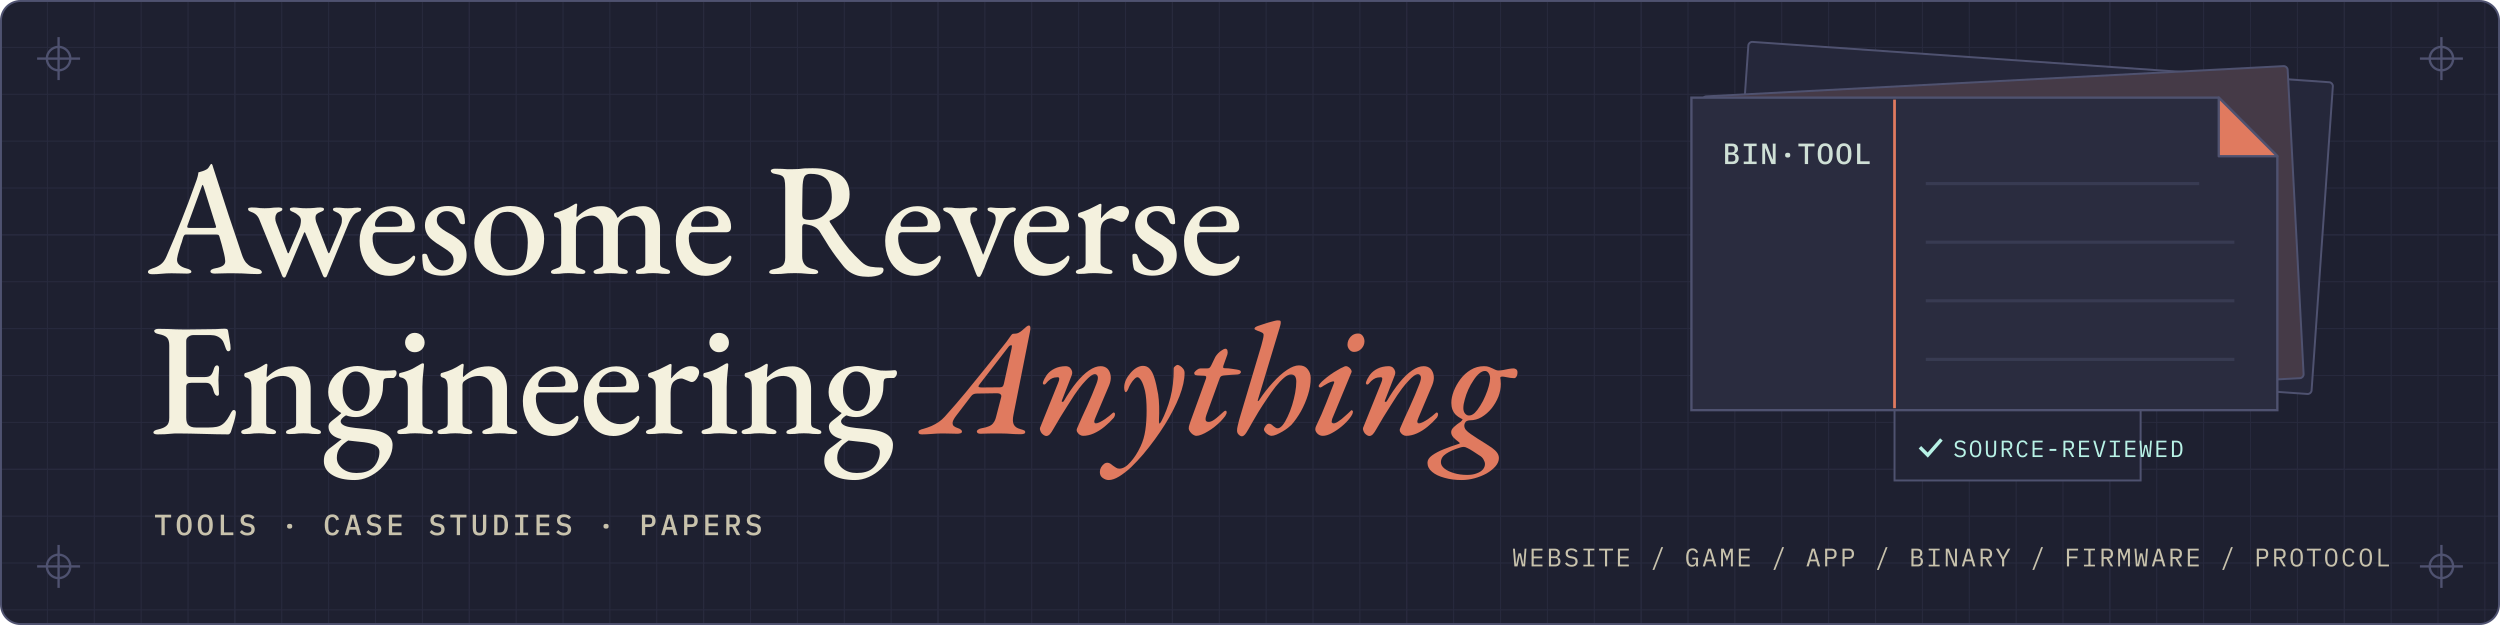
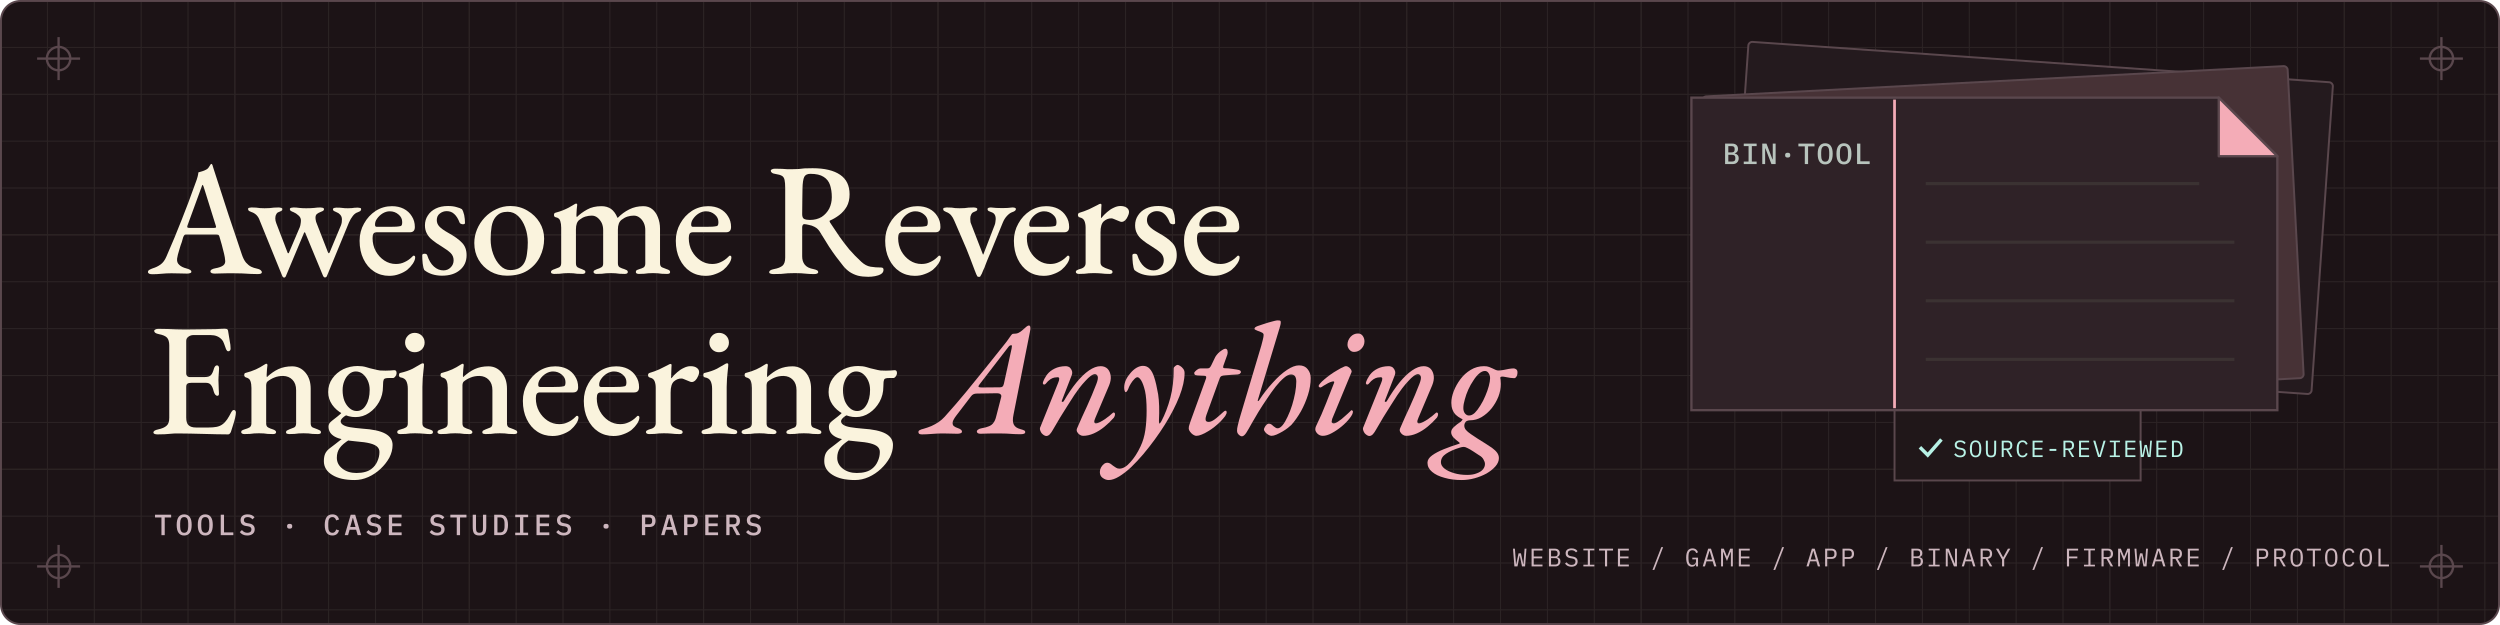
<svg xmlns="http://www.w3.org/2000/svg" viewBox="0 0 1280 320" width="1280" height="320" role="img" aria-labelledby="t">
  <defs>
    <path id="g0" d="M25 -5Q13 -5 5 -2Q-3 2 -3 9Q-3 17 5 22Q13 27 27 32Q54 40 76 56Q98 72 112 105Q139 166 162 222Q185 277 206 331Q227 385 249 442Q271 500 294 565Q303 588 307 604Q311 619 312 631Q325 634 336 638Q347 641 360 648Q372 654 378 665Q385 677 389 682Q391 683 394 684Q396 684 398 680Q401 675 402 669Q404 663 406 656Q429 583 454 508Q478 432 502 360Q526 288 547 227Q568 165 583 119Q594 86 609 68Q624 51 641 42Q658 34 678 30Q693 27 700 21Q708 15 708 7Q708 1 700 -2Q693 -4 682 -4Q666 -4 640 -3Q614 -1 586 0Q558 1 535 1Q516 1 493 1Q470 1 450 0Q429 -1 414 -1Q402 -1 395 2Q387 6 387 12Q387 20 396 25Q405 30 417 32Q451 38 467 50Q482 62 479 82Q478 99 472 124Q466 150 458 179Q450 207 443 231Q441 239 436 241Q431 243 419 243H234Q229 243 225 240Q221 236 217 226Q214 214 208 195Q201 177 195 156Q189 136 184 118Q180 101 179 93Q176 68 192 54Q207 39 238 31Q268 23 268 11Q268 4 260 2Q253 -1 241 -1Q222 -1 197 0Q172 1 144 1Q112 1 82 -2Q52 -5 25 -5ZM262 284H408Q422 284 422 289Q422 292 422 294Q421 296 420 300L346 537Q341 553 338 553Q336 553 331 538L244 300Q242 294 242 292Q242 287 247 285Q253 284 262 284Z" />
    <path id="g1" d="M229 -26Q227 -26 224 -23Q221 -21 219 -17L78 330Q71 351 57 365Q43 378 27 383Q18 386 11 390Q5 395 5 402Q5 409 13 410Q21 412 26 412Q43 412 55 411Q68 410 80 408Q93 407 108 407Q124 407 139 408Q153 410 167 411Q181 412 198 412Q203 412 211 410Q219 408 219 402Q219 394 212 390Q204 387 196 383Q186 380 181 369Q175 359 175 344Q175 329 181 314L252 129Q253 126 256 126Q259 126 260 129L328 289Q332 300 333 310Q335 321 335 331Q335 349 320 362Q305 376 288 383Q279 386 273 390Q266 394 266 402Q266 408 274 410Q282 412 289 412Q307 412 326 409Q345 407 368 407Q396 407 417 409Q438 412 458 412Q464 412 471 410Q479 408 479 401Q479 394 472 390Q464 386 456 383Q445 379 436 372Q426 365 426 348Q426 340 428 331Q429 323 433 314L503 134Q506 126 509 126Q512 126 515 133L584 298Q588 307 590 319Q591 330 591 338Q591 355 580 367Q570 378 558 382Q550 385 543 389Q535 393 535 401Q535 407 543 409Q551 411 556 411Q581 411 594 409Q606 407 629 407Q645 407 653 408Q661 409 669 410Q676 411 690 411Q696 411 704 409Q711 408 711 401Q711 394 705 389Q698 385 690 382Q673 377 659 359Q645 341 635 318L497 -17Q493 -25 485 -25Q479 -25 474 -17L363 251Q361 257 358 257Q355 257 353 250L241 -17Q237 -26 229 -26Z" />
    <path id="g2" d="M212 -15Q158 -15 116 13Q75 40 51 90Q27 139 27 204Q27 263 55 312Q82 361 128 391Q174 420 229 420Q270 420 302 404Q335 387 353 357Q372 328 372 290Q372 257 341 257H134Q120 257 114 249Q108 241 108 220Q108 176 128 139Q148 103 181 81Q214 59 254 59Q284 59 308 71Q333 82 354 103Q357 107 360 109Q362 111 365 111Q374 111 374 100Q374 84 360 62Q346 41 325 23Q303 6 274 -4Q246 -15 212 -15ZM135 291H215Q241 291 256 292Q271 293 284 296Q289 298 291 304Q293 311 293 321Q293 349 270 368Q247 388 215 388Q193 388 171 375Q150 362 136 342Q122 323 123 303Q123 291 135 291Z" />
    <path id="g3" d="M152 -14Q120 -14 91 -5Q63 4 42 21Q35 34 32 62Q29 90 29 113Q29 123 44 123Q50 123 54 121Q59 118 60 114Q75 67 102 43Q129 19 161 19Q189 19 207 38Q225 56 225 82Q225 109 206 128Q187 146 148 170Q116 189 93 208Q70 226 58 249Q46 271 46 300Q46 335 64 362Q81 389 113 405Q145 421 190 421Q222 421 244 414Q267 408 277 401Q285 390 291 365Q296 340 296 315Q296 307 283 307Q277 307 270 310Q264 313 262 318Q249 353 229 371Q210 389 182 389Q158 389 139 374Q120 360 120 333Q120 310 136 293Q153 275 189 255Q249 222 277 192Q306 163 306 114Q306 56 264 21Q223 -14 152 -14Z" />
    <path id="g4" d="M235 -14Q178 -14 132 12Q85 39 58 85Q31 131 31 190Q31 234 48 275Q65 316 96 349Q127 382 168 401Q209 421 256 421Q315 421 363 392Q411 364 439 318Q467 272 467 217Q467 157 441 104Q415 51 363 18Q312 -14 235 -14ZM256 21Q285 21 308 32Q331 44 344 68Q356 91 360 124Q365 158 365 193Q365 243 349 287Q333 331 305 358Q277 385 239 385Q216 385 198 378Q179 370 164 352Q145 329 139 292Q133 256 133 213Q133 165 149 121Q165 77 193 49Q220 21 256 21Z" />
    <path id="g5" d="M43 -3Q35 -3 29 0Q23 2 23 9Q23 16 30 20Q36 24 46 27Q60 32 74 38Q87 45 87 65V285Q87 310 81 328Q75 347 52 351Q48 352 45 355Q42 358 42 365Q42 377 51 379Q77 386 97 394Q117 402 134 411Q151 421 170 432Q172 433 174 434Q177 436 180 436Q187 436 187 428Q187 420 184 400Q182 379 182 365Q182 355 184 353H186Q211 378 249 399Q286 420 339 420Q373 420 398 403Q423 385 438 348H441Q472 380 512 400Q552 420 600 420Q633 420 656 401Q679 382 691 350Q704 318 704 280V64Q704 44 717 38Q730 32 745 27Q755 24 761 20Q767 16 767 9Q767 3 763 0Q758 -3 748 -3Q728 -3 715 -2Q702 0 690 1Q678 2 660 2Q643 2 630 1Q618 0 605 -2Q592 -3 572 -3Q564 -3 558 0Q553 3 553 9Q553 17 559 21Q565 24 575 27Q590 31 601 37Q612 44 612 62V271Q612 295 603 315Q593 336 577 348Q561 361 541 361Q520 361 501 355Q482 349 464 335Q441 317 441 274V64Q441 44 453 38Q466 31 481 27Q490 24 497 20Q503 16 503 9Q503 3 498 0Q493 -3 484 -3Q464 -3 451 -2Q438 0 426 1Q414 2 396 2Q379 2 367 1Q354 0 341 -2Q328 -3 308 -3Q301 -3 295 0Q289 3 289 9Q289 17 296 20Q303 24 311 27Q326 31 337 38Q349 44 349 62V271Q349 295 340 315Q330 335 314 348Q298 361 278 361Q258 361 238 355Q219 349 201 335Q179 319 179 275V64Q179 45 190 38Q201 32 216 27Q224 24 231 20Q238 17 238 9Q238 3 233 0Q227 -3 219 -3Q199 -3 186 -2Q173 0 162 1Q151 2 133 2Q116 2 103 1Q90 0 77 -2Q63 -3 43 -3Z" />
    <path id="g7" d="M640 -21Q604 -21 575 -14Q547 -6 524 9Q502 24 484 46Q461 76 439 104Q418 132 395 167Q372 203 341 254Q328 279 304 291Q287 300 269 303Q252 307 241 308Q234 308 231 303Q227 297 227 288V107Q227 75 243 55Q259 34 298 27Q312 24 319 20Q327 16 327 8Q327 2 320 -1Q313 -4 301 -4Q276 -4 256 -2Q237 -1 220 1Q202 2 183 2Q159 2 138 1Q116 -1 95 -3Q73 -4 47 -4Q36 -4 29 -1Q21 1 21 8Q21 21 50 27Q88 34 105 49Q121 64 121 99V533Q121 567 117 584Q113 602 101 609Q88 617 61 621Q45 623 38 629Q31 634 31 641Q31 647 38 650Q46 654 57 654Q86 654 102 653Q118 652 132 651Q147 651 169 651Q189 651 205 652Q221 654 241 656Q261 657 292 657Q404 657 464 616Q523 576 523 494Q523 449 505 417Q486 385 458 364Q430 343 402 331Q398 330 398 326Q399 323 401 318Q432 272 460 230Q489 189 521 150Q554 112 596 73Q624 47 654 42Q685 37 720 37Q735 37 735 23Q735 6 719 -4Q704 -13 682 -17Q660 -21 640 -21ZM275 334Q318 334 349 353Q379 373 396 405Q412 438 412 476Q412 519 401 552Q390 585 361 603Q332 622 278 622Q250 622 240 603Q230 583 229 529Q228 505 228 465Q227 425 227 370Q227 346 240 340Q253 334 275 334Z" />
    <path id="g8" d="M223 -21Q218 -21 212 -6Q206 8 202 19Q195 36 188 56Q180 76 174 93Q151 154 125 212Q99 270 74 330Q66 350 53 365Q39 379 23 384Q14 388 10 391Q5 395 5 402Q5 409 13 410Q21 412 26 412Q48 412 58 411Q69 410 80 408Q90 407 108 407Q128 407 139 408Q151 410 164 411Q176 412 197 412Q202 412 210 410Q218 408 218 402Q218 394 211 390Q204 387 195 383Q185 379 180 368Q174 357 174 342Q174 334 175 327Q175 319 178 313L253 119Q254 118 254 118Q255 118 256 119L326 301Q330 310 331 321Q333 331 333 339Q333 358 326 368Q320 378 305 383Q293 387 288 390Q282 394 282 401Q282 408 289 410Q296 412 303 412Q320 411 336 409Q353 408 375 408Q397 408 408 409Q419 411 437 412Q445 412 452 410Q459 408 459 402Q459 390 437 383Q421 378 404 360Q387 342 377 317L299 126Q296 121 291 108Q285 94 279 79Q273 63 268 51Q264 39 263 37Q261 34 256 22Q251 11 246 -2Q240 -14 235 -21Z" />
    <path id="g9" d="M46 -3Q37 -3 32 0Q26 3 26 9Q26 17 33 20Q39 24 49 27Q70 32 78 41Q87 50 87 65V285Q87 310 80 327Q73 345 50 350Q46 351 42 355Q39 359 39 365Q39 376 49 379Q77 387 109 401Q141 416 161 427Q167 431 172 433Q177 435 179 435Q186 435 186 427Q186 423 185 410Q185 397 184 381Q183 365 183 350Q183 346 185 346Q201 366 221 383Q240 400 262 410Q284 421 304 421Q330 421 344 410Q358 400 358 383Q358 372 351 358Q345 343 335 333Q324 322 312 322Q305 322 297 326Q289 329 280 333Q272 337 263 340Q255 344 247 344Q222 344 201 326Q180 308 180 256V68Q180 52 193 43Q206 34 232 26Q243 23 249 20Q255 16 255 9Q255 -3 236 -3Q206 -3 185 0Q163 2 137 2Q120 2 107 1Q94 0 80 -2Q66 -3 46 -3Z" />
    <path id="g10" d="M57 -5Q45 -5 38 -2Q31 1 31 7Q31 20 60 26Q97 34 113 49Q130 63 130 98V550Q130 584 116 599Q102 614 65 621Q50 624 43 629Q36 634 36 641Q36 647 43 650Q50 654 62 654Q95 654 122 653Q148 652 173 651Q199 650 229 650Q269 650 314 651Q358 651 394 652Q428 652 450 654Q473 655 477 655Q483 655 490 653Q496 650 497 643Q502 612 507 582Q513 553 513 531Q513 521 508 518Q504 514 499 514Q494 514 491 517Q488 520 485 526Q478 546 472 562Q466 579 458 587Q445 601 428 608Q411 615 390 615H278Q265 615 251 606Q236 596 236 579V375Q236 365 242 359Q248 353 256 353H351Q380 353 391 366Q402 379 409 406Q416 426 428 426Q433 426 437 422Q441 417 441 408Q441 402 440 388Q439 374 438 359Q437 344 437 335Q437 324 438 308Q438 293 439 278Q440 263 440 256Q441 247 439 241Q436 236 431 236Q415 236 407 265Q401 291 390 304Q380 317 360 317H267Q251 317 244 312Q236 307 236 291V100Q236 65 251 52Q266 38 297 38H376Q404 38 425 42Q446 46 461 57Q478 69 491 88Q504 107 518 135Q522 141 526 145Q530 148 535 147Q541 147 543 142Q546 138 546 131Q546 120 541 98Q536 76 528 52Q521 28 515 11Q512 4 508 0Q504 -5 498 -5Q462 -5 423 -4Q384 -3 343 -2Q302 -1 261 0Q220 1 180 1Q159 1 140 -1Q121 -2 102 -4Q82 -5 57 -5Z" />
    <path id="g11" d="M43 -3Q35 -3 29 0Q23 3 23 9Q23 17 29 20Q36 24 46 27Q61 31 74 38Q87 45 87 65V285Q87 310 81 327Q76 345 52 351Q48 352 45 356Q42 359 42 365Q42 378 51 379Q86 388 115 401Q143 414 167 430Q170 432 174 434Q177 436 180 436Q184 436 185 434Q187 431 187 427Q187 420 184 400Q182 380 182 366Q182 362 182 358Q183 354 184 353Q219 386 256 403Q294 420 341 420Q391 420 424 381Q457 342 457 280V64Q457 44 470 38Q484 32 499 27Q507 24 514 20Q521 16 521 8Q521 1 514 -1Q508 -3 502 -3Q482 -3 468 -2Q455 0 443 1Q430 2 412 2Q395 2 382 1Q369 0 356 -2Q342 -3 322 -3Q317 -3 310 -1Q303 1 303 8Q303 16 310 20Q317 24 325 27Q340 32 353 38Q366 44 366 64V271Q366 313 343 336Q321 359 285 360Q254 360 230 350Q207 341 187 325Q183 321 181 315Q179 309 179 304V64Q179 44 192 38Q205 31 219 27Q241 20 241 9Q241 3 236 0Q231 -3 222 -3Q202 -3 189 -2Q175 0 164 1Q152 2 134 2Q117 2 104 1Q91 0 77 -2Q63 -3 43 -3Z" />
    <path id="g12" d="M202 -290Q113 -290 62 -258Q10 -226 10 -172Q10 -144 18 -126Q26 -108 45 -93Q61 -81 83 -64Q104 -47 125 -31L170 -38Q127 -64 109 -90Q91 -115 91 -151Q91 -192 126 -219Q161 -246 213 -246Q276 -246 309 -219Q332 -201 344 -173Q357 -145 357 -115Q357 -95 343 -82Q329 -69 298 -61Q267 -53 214 -49Q117 -41 78 -19Q39 3 39 44Q39 54 44 63Q50 72 63 82Q83 98 95 107Q107 116 114 123Q120 129 125 138L164 121Q143 113 129 100Q115 87 115 77Q115 64 129 55Q143 45 173 40Q203 35 249 31Q347 25 393 0Q439 -25 439 -71Q439 -111 419 -150Q398 -188 364 -220Q330 -252 288 -271Q246 -290 202 -290ZM215 141Q251 141 273 178Q296 215 296 273Q296 305 284 331Q272 357 252 373Q233 388 209 388Q187 388 168 372Q149 356 138 329Q127 303 127 271Q127 235 138 205Q150 176 171 158Q191 141 215 141ZM207 103Q165 103 126 124Q87 145 62 180Q37 216 37 259Q37 308 63 344Q89 381 131 402Q174 422 221 422Q251 422 274 415Q298 407 323 402Q346 396 361 394Q377 393 395 393Q408 393 425 394Q442 396 450 396Q464 396 464 378Q464 365 453 353Q447 347 443 347H416Q390 347 385 339Q383 336 382 330Q380 325 380 316Q379 307 379 293Q379 241 355 198Q331 155 292 129Q254 103 207 103Z" />
    <path id="g13" d="M42 -3Q34 -3 28 0Q23 3 23 9Q23 17 29 20Q36 24 44 26Q67 32 78 39Q89 46 89 64V280Q89 310 79 329Q69 347 44 351Q39 352 36 356Q34 359 34 366Q34 378 43 379Q87 389 119 405Q150 422 166 432Q177 439 182 439Q190 439 190 431Q190 420 187 396Q185 372 182 344Q180 316 180 292V64Q180 48 191 40Q202 32 225 26Q233 24 240 20Q246 17 246 9Q246 -3 228 -3Q209 -3 194 -1Q179 0 166 1Q152 2 134 2Q117 2 103 1Q89 0 76 -2Q62 -3 42 -3ZM132 508Q107 508 90 525Q72 543 72 568Q72 594 90 612Q107 629 132 629Q158 629 176 612Q194 594 194 568Q194 543 176 525Q158 508 132 508Z" />
    <path id="g14" d="M-39 -5Q-50 -5 -56 -2Q-61 1 -62 9Q-62 18 -53 22Q-44 27 -30 30Q-5 37 19 47Q43 58 64 72Q86 87 102 105Q173 184 235 259Q297 334 356 408Q415 483 476 558Q490 575 500 590Q510 605 517 614Q524 623 528 623Q551 623 563 629Q576 635 590 648Q605 662 613 668Q622 675 628 675Q635 675 637 665Q639 654 634 633L532 119Q523 76 534 56Q544 36 575 28Q590 24 598 20Q605 17 605 9Q605 2 597 -1Q589 -4 574 -4Q559 -4 536 -3Q513 -1 489 0Q464 1 442 1Q424 1 402 1Q381 1 360 0Q340 -1 326 -1Q305 -1 303 12Q303 20 311 25Q319 31 331 33Q361 38 379 46Q397 53 407 68Q418 82 424 108L455 228Q458 240 450 246Q443 252 430 252L304 250Q290 250 282 246Q273 242 266 232L175 113Q155 87 152 71Q150 55 159 47Q169 39 185 34Q195 31 203 25Q210 20 210 12Q210 5 201 2Q193 -1 181 -1Q162 -1 139 0Q117 1 90 1Q59 1 23 -2Q-13 -5 -39 -5ZM336 288 448 289Q458 289 464 294Q469 299 472 312L520 531Q522 541 522 547Q522 552 517 552Q514 552 510 550Q505 548 500 541L321 309Q313 299 313 294Q313 288 336 288Z" />
    <path id="g15" d="M82 -15Q75 -15 67 -10Q59 -5 52 3Q46 12 43 22Q40 33 45 42L155 315Q171 352 153 352Q145 352 133 350Q121 348 107 339Q93 330 77 310Q73 306 67 306Q62 307 60 314Q60 321 65 331Q69 342 76 352Q82 363 87 369Q105 392 134 406Q162 420 201 421Q217 421 228 413Q238 404 242 391Q246 378 240 363L179 206Q176 199 182 198Q188 197 191 203Q230 270 270 319Q310 368 348 394Q387 421 421 421Q448 421 465 404Q481 386 484 359Q487 333 474 301L388 98Q373 64 392 64Q402 64 417 72Q433 80 449 91Q464 102 477 112Q489 122 493 126Q496 128 498 130Q500 132 502 132Q505 132 508 129Q511 126 511 122Q511 110 504 100Q476 68 444 42Q412 16 378 1Q344 -14 311 -14Q301 -14 290 -7Q280 0 274 11Q269 22 274 33Q304 103 336 171Q367 239 394 309Q407 342 403 356Q399 370 386 371Q374 371 359 360Q344 349 326 329Q307 309 287 283Q276 269 257 241Q239 213 216 177Q193 141 169 102Q146 63 125 27Q114 7 104 -4Q93 -15 82 -15Z" />
    <path id="g16" d="M-52 -290Q-71 -290 -89 -277Q-107 -265 -107 -240Q-107 -225 -100 -212Q-93 -199 -82 -190Q-72 -182 -60 -182Q-50 -182 -41 -188Q-33 -194 -24 -201Q-15 -208 -6 -213Q3 -219 15 -219Q48 -219 83 -179Q119 -140 147 -80Q169 -34 177 22Q185 77 185 143Q185 220 175 266Q164 311 151 332Q138 352 128 352Q119 352 108 340Q96 328 87 313Q77 297 73 286Q72 281 66 270Q60 259 54 259Q50 259 48 267Q45 276 45 287Q45 312 56 336Q67 359 85 379Q102 399 122 411Q143 423 162 423Q188 423 204 405Q221 387 232 353Q246 310 257 245Q267 180 262 80Q261 62 266 63Q270 64 277 77Q311 141 333 223Q355 305 354 408Q354 414 364 422Q373 429 378 429Q384 429 395 422Q405 416 414 404Q422 393 422 378Q422 316 390 233Q357 149 299 56Q240 -38 163 -130Q126 -173 88 -210Q49 -246 13 -268Q-23 -290 -52 -290Z" />
    <path id="g17" d="M74 -14Q64 -14 52 -6Q41 2 34 12Q26 23 26 31Q26 45 30 55Q33 66 39 82L134 344Q137 354 133 358Q129 361 123 361L81 363Q66 364 63 369Q60 375 60 379Q60 381 66 388Q71 394 80 400Q89 407 99 407H140Q152 407 156 411Q161 415 167 427L192 479Q198 489 209 501Q221 513 234 521Q247 530 254 530Q265 530 268 518Q271 505 267 493L242 423Q239 413 243 410Q246 408 255 408Q273 408 292 405Q311 402 326 400Q344 397 348 393Q352 389 352 383Q352 381 347 376Q343 370 330 369Q311 368 293 367Q276 365 255 364Q238 363 230 359Q223 355 220 347L136 115Q131 100 131 91Q131 81 136 77Q141 73 150 73Q164 73 181 84Q198 95 214 110Q231 124 242 135Q250 143 256 143Q262 142 262 138Q264 133 262 126Q259 118 254 110Q242 94 225 76Q208 59 188 43Q167 26 146 14Q125 1 107 -6Q88 -14 74 -14Z" />
    <path id="g18" d="M71 -17Q65 -17 58 -12Q51 -7 46 0Q41 8 41 17Q41 33 45 48Q48 64 54 85L193 551Q198 568 202 586Q207 605 207 616Q207 627 194 632Q182 638 169 642Q162 645 156 648Q150 650 150 655Q150 659 154 663Q158 667 171 672Q180 675 198 681Q215 687 235 693Q255 699 272 703Q288 707 294 707Q300 707 307 706Q314 705 314 696Q314 686 312 679Q310 672 308 664L171 210Q169 203 172 203Q175 203 178 207Q219 270 265 319Q310 369 352 397Q395 426 428 426Q464 426 482 402Q501 379 501 347Q501 296 484 242Q467 188 440 139Q412 90 380 54Q373 47 359 36Q344 24 325 13Q306 2 288 -6Q269 -14 256 -14Q247 -14 236 -7Q225 -1 217 9Q209 19 209 26Q209 31 214 40Q218 48 225 55Q232 62 239 62Q248 62 254 58Q261 54 266 48Q273 42 280 38Q286 33 295 33Q309 33 326 53Q342 73 357 106Q373 139 385 178Q397 217 404 255Q411 294 411 325Q411 346 403 358Q395 369 378 369Q358 369 334 348Q309 327 281 292Q254 257 227 216Q199 175 175 136Q151 96 134 66Q111 24 98 4Q84 -17 71 -17Z" />
    <path id="g19" d="M73 -14Q54 -14 40 -1Q26 13 26 27Q26 31 27 36Q28 40 30 45Q67 121 94 191Q121 260 143 316Q147 326 138 326Q133 326 119 321Q106 316 92 307Q77 299 66 291Q58 286 53 289Q47 291 47 297Q47 303 57 314Q66 325 83 339Q99 353 120 368Q141 383 164 396Q186 410 208 419Q219 424 231 417Q242 411 249 400Q255 390 252 383L134 98Q131 92 130 85Q128 79 128 74Q128 68 133 66Q137 64 141 64Q153 64 171 77Q190 89 210 108Q231 126 248 143Q250 146 252 146Q255 146 258 143Q261 141 261 137Q261 121 241 96Q221 70 191 45Q161 20 129 3Q98 -14 73 -14ZM268 510Q251 510 239 524Q227 538 227 555Q227 582 246 604Q265 625 293 625Q312 625 323 609Q333 594 333 576Q333 550 314 530Q295 510 268 510Z" />
    <path id="g20" d="M116 -290Q56 -290 8 -276Q-41 -263 -69 -239Q-98 -215 -98 -182Q-98 -157 -69 -136Q-40 -115 5 -97Q50 -79 98 -64Q108 -61 100 -55Q79 -39 64 -24Q50 -8 50 9Q50 26 68 42Q85 58 111 75Q116 80 118 83Q121 86 121 87Q121 91 112 94Q93 104 79 117Q65 131 58 150Q51 169 51 192Q51 226 66 265Q81 304 108 340Q134 375 172 398Q210 421 255 421Q275 421 287 416Q299 411 308 407Q318 402 327 398Q337 394 344 394Q357 394 375 397Q392 401 410 404Q427 407 440 407Q447 407 455 402Q464 396 464 383Q464 365 457 355Q451 346 443 346Q434 346 419 348Q405 351 391 353Q377 356 368 356Q363 356 359 353Q355 351 357 343Q359 335 359 327Q360 319 360 310Q360 271 345 231Q329 191 302 157Q275 124 240 103Q206 83 168 83Q161 83 154 81Q147 79 142 75Q132 63 132 50Q132 35 142 23Q152 11 174 -4Q192 -16 216 -32Q240 -47 264 -62Q288 -77 305 -89Q327 -105 338 -121Q348 -136 348 -153Q348 -180 326 -205Q305 -229 271 -249Q236 -268 196 -279Q155 -290 116 -290ZM150 -258Q186 -258 210 -248Q235 -239 248 -224Q261 -208 261 -190Q261 -177 252 -162Q244 -146 224 -135Q212 -126 189 -112Q166 -97 153 -91Q138 -83 129 -83Q123 -83 118 -84Q112 -85 106 -87Q50 -104 18 -126Q-14 -147 -14 -179Q-14 -201 9 -219Q31 -236 68 -247Q105 -258 150 -258ZM160 113Q178 112 197 129Q215 147 232 175Q250 203 263 235Q277 267 285 297Q293 327 293 346Q293 363 284 377Q275 391 261 391Q243 391 225 375Q206 359 189 332Q171 306 157 275Q143 244 135 213Q126 183 126 159Q126 139 136 126Q147 113 160 113Z" />
    <path id="g21" d="M356 604V0H244V604H25V698H575V604Z" />
    <path id="g22" d="M300 -12Q234 -12 186 12Q137 37 106 83Q74 129 59 196Q44 263 44 349Q44 434 59 502Q74 569 106 615Q137 661 186 686Q234 710 300 710Q366 710 414 686Q463 661 494 615Q526 569 541 502Q556 434 556 349Q556 263 541 196Q526 129 494 83Q463 37 414 12Q366 -12 300 -12ZM300 81Q375 81 406 138Q437 194 437 291V408Q437 504 406 560Q375 617 300 617Q225 617 194 560Q163 504 163 408V290Q163 194 194 138Q225 81 300 81Z" />
    <path id="g23" d="M108 0V698H220V94H538V0Z" />
    <path id="g24" d="M294 -12Q203 -12 141 20Q79 52 39 105L111 174Q151 126 196 104Q241 81 298 81Q364 81 400 111Q435 141 435 197Q435 242 409 266Q383 291 320 302L244 314Q194 322 160 340Q126 359 105 384Q84 410 74 442Q65 473 65 508Q65 607 129 658Q193 710 305 710Q388 710 446 684Q505 657 541 609L471 539Q442 574 402 596Q363 617 305 617Q243 617 210 590Q178 564 178 513Q178 470 204 446Q229 421 294 410L368 397Q462 380 505 328Q548 277 548 203Q548 155 532 115Q515 75 482 47Q450 19 402 4Q355 -12 294 -12Z" />
    <path id="g26" d="M300 222Q252 222 232 242Q213 262 213 291V317Q213 346 232 366Q252 386 300 386Q348 386 368 366Q387 346 387 317V291Q387 262 368 242Q348 222 300 222Z" />
    <path id="g27" d="M320 -12Q187 -12 122 82Q58 176 58 349Q58 522 122 616Q187 710 320 710Q371 710 408 696Q446 683 473 660Q500 636 518 604Q537 573 549 537L448 503Q440 527 430 548Q420 569 405 584Q390 599 370 608Q349 617 319 617Q245 617 211 560Q177 504 177 408V290Q177 194 211 138Q245 81 319 81Q349 81 370 90Q390 99 405 114Q420 129 430 150Q440 171 448 195L549 161Q537 125 518 94Q500 62 473 38Q446 15 408 2Q371 -12 320 -12Z" />
    <path id="g28" d="M462 0 409 186H187L134 0H20L224 698H377L581 0ZM302 585H294L208 279H388Z" />
    <path id="g29" d="M86 0V698H523V604H198V401H511V307H198V94H523V0Z" />
    <path id="g30" d="M181 698V269Q181 226 184 191Q186 156 198 132Q210 107 234 94Q258 81 300 81Q342 81 366 94Q390 107 402 132Q414 156 416 191Q419 226 419 269V698H531V289Q531 214 522 158Q514 101 489 64Q464 26 418 7Q373 -12 300 -12Q227 -12 182 7Q136 26 111 64Q86 101 78 158Q69 214 69 289V698Z" />
    <path id="g31" d="M82 698H290Q424 698 488 609Q553 520 553 349Q553 178 488 89Q424 0 290 0H82ZM283 92Q360 92 398 144Q435 195 435 291V407Q435 503 398 554Q360 606 283 606H193V92Z" />
    <path id="g32" d="M80 0V85H244V613H80V698H520V613H356V85H520V0Z" />
    <path id="g33" d="M84 0V698H345Q445 698 498 642Q550 586 550 488Q550 390 498 334Q445 278 345 278H196V0ZM196 371H328Q432 371 432 467V510Q432 605 328 605H196Z" />
    <path id="g34" d="M195 0H84V698H345Q445 698 498 642Q550 586 550 488Q550 408 511 356Q472 304 399 292L560 0H436L288 282H195ZM329 372Q433 372 433 467V510Q433 605 329 605H195V372Z" />
    <path id="g35" d="M90 0 35 698H110L139 298L154 87H162L254 516H348L440 87H448L463 298L492 698H565L510 0H389L304 417H296L211 0Z" />
    <path id="g36" d="M90 0V698H520V625H174V390H508V317H174V73H520V0Z" />
    <path id="g37" d="M88 698H325Q415 698 466 649Q517 600 517 518Q517 455 486 419Q456 383 408 368V365Q467 351 505 312Q543 274 543 201Q543 159 529 122Q515 85 490 58Q464 31 430 16Q395 0 355 0H88ZM330 73Q388 73 421 99Q454 125 454 179V220Q454 273 421 300Q388 326 330 326H172V73ZM316 395Q369 395 399 418Q429 442 429 490V529Q429 577 399 601Q369 625 316 625H172V395Z" />
    <path id="g38" d="M298 -12Q204 -12 144 22Q84 57 45 111L106 161Q147 110 192 85Q238 60 301 60Q377 60 417 95Q457 130 457 193Q457 244 428 272Q399 301 327 313L249 326Q198 335 164 353Q129 371 108 396Q87 422 78 452Q69 483 69 516Q69 612 132 661Q195 710 302 710Q386 710 444 682Q501 654 536 603L477 552Q448 590 407 614Q366 638 301 638Q230 638 192 608Q154 578 154 518Q154 471 182 442Q211 412 285 399L360 386Q411 377 446 359Q481 341 502 316Q524 291 533 260Q542 229 542 195Q542 98 478 43Q415 -12 298 -12Z" />
    <path id="g39" d="M84 0V67H258V631H84V698H516V631H342V67H516V0Z" />
    <path id="g40" d="M342 625V0H258V625H25V698H575V625Z" />
    <path id="g42" d="M90 -138 438 760H510L162 -138Z" />
    <path id="g43" d="M444 93H439Q430 73 418 54Q406 35 388 20Q369 6 343 -3Q317 -12 281 -12Q167 -12 112 80Q56 172 56 344Q56 524 117 617Q178 710 305 710Q354 710 390 697Q426 684 452 662Q477 640 494 612Q511 585 522 557L450 524Q441 547 430 568Q418 588 402 604Q385 619 362 628Q339 637 308 637Q224 637 184 574Q145 511 145 406V298Q145 245 153 202Q161 158 180 126Q198 94 228 76Q257 59 300 59Q368 59 406 100Q444 141 444 206V278H297V345H522V0H444Z" />
    <path id="g44" d="M481 0 422 199H177L118 0H31L245 698H356L570 0ZM304 609H295L197 272H402Z" />
    <path id="g45" d="M455 350V571H447L300 212L153 571H145V350V0H68V698H176L299 390H305L428 698H532V0H455Z" />
    <path id="g46" d="M90 0V698H344Q441 698 492 645Q543 592 543 497Q543 402 492 349Q441 296 344 296H174V0ZM174 369H342Q395 369 424 396Q454 422 454 471V523Q454 572 424 598Q395 625 342 625H174Z" />
    <path id="g47" d="M163 588H156V0H80V698H199L437 110H444V698H520V0H401Z" />
    <path id="g48" d="M174 0H90V698H344Q441 698 492 645Q543 592 543 497Q543 412 499 361Q455 310 371 302L549 0H455L285 298H174ZM342 369Q395 369 424 396Q454 422 454 471V523Q454 572 424 598Q395 625 342 625H174V369Z" />
    <path id="g49" d="M258 0V274L17 698H113L213 516L298 357H302L389 516L489 698H583L342 274V0Z" />
    <path id="g50" d="M90 0V698H530V625H174V390H500V317H174V0Z" />
    <path id="g51" d="M300 -12Q236 -12 190 12Q144 37 114 83Q84 129 70 196Q56 263 56 349Q56 434 70 502Q84 569 114 615Q144 661 190 686Q236 710 300 710Q364 710 410 686Q456 661 486 615Q516 569 530 502Q544 434 544 349Q544 263 530 196Q516 129 486 83Q456 37 410 12Q364 -12 300 -12ZM300 61Q342 61 371 78Q400 94 419 124Q438 154 446 196Q455 239 455 292V406Q455 458 446 501Q438 544 419 574Q400 604 371 620Q342 637 300 637Q258 637 229 620Q200 604 181 574Q162 544 154 501Q145 458 145 406V292Q145 239 154 196Q162 154 181 124Q200 94 229 78Q258 61 300 61Z" />
    <path id="g52" d="M323 -12Q195 -12 132 81Q70 174 70 349Q70 524 132 617Q195 710 323 710Q371 710 406 697Q441 684 466 662Q491 640 508 612Q525 585 538 557L466 524Q457 547 445 568Q433 588 416 604Q400 619 378 628Q355 637 323 637Q240 637 200 574Q159 511 159 406V292Q159 187 200 124Q240 61 323 61Q355 61 378 70Q400 79 416 94Q433 110 445 130Q457 151 466 174L538 141Q525 112 508 85Q491 58 466 36Q441 14 406 1Q371 -12 323 -12Z" />
    <path id="g53" d="M120 0V698H204V73H535V0Z" />
    <path id="g54" d="M83 698H324Q419 698 472 649Q524 600 524 515Q524 454 494 418Q464 382 413 367V362Q474 348 511 308Q548 269 548 197Q548 154 534 118Q520 82 494 56Q468 29 432 14Q395 0 351 0H83ZM317 86Q373 86 403 109Q433 132 433 183V219Q433 270 403 293Q373 316 317 316H193V86ZM301 398Q354 398 382 418Q409 439 409 487V523Q409 571 382 592Q354 612 301 612H193V398Z" />
    <path id="g55" d="M179 537H170V0H72V698H216L421 161H430V698H528V0H384Z" />
    <path id="g56" d="M164 698V279Q164 228 167 188Q170 148 183 120Q196 91 224 76Q251 61 300 61Q349 61 376 76Q404 91 417 120Q430 148 433 188Q436 228 436 279V698H520V299Q520 221 512 163Q505 105 482 66Q458 27 414 8Q371 -12 300 -12Q229 -12 186 8Q142 27 118 66Q95 105 88 163Q80 221 80 299V698Z" />
    <path id="g57" d="M155 262V346H445V262Z" />
    <path id="g58" d="M243 0 36 698H125L224 349L299 85H304L379 349L478 698H564L357 0Z" />
    <path id="g59" d="M95 698H290Q418 698 481 610Q544 522 544 349Q544 176 481 88Q418 0 290 0H95ZM286 73Q370 73 412 131Q455 189 455 295V403Q455 509 412 567Q370 625 286 625H179V73Z" />
  </defs>
  <defs>
    <pattern id="mi" width="24" height="24" patternUnits="userSpaceOnUse">
-       <path d="M24 0H0V24" fill="none" stroke="#282A3D" stroke-width="1" />
+       <path d="M24 0H0V24" fill="none" stroke="#2C2324" stroke-width="1" />
    </pattern>
    <pattern id="ma" width="120" height="120" patternUnits="userSpaceOnUse">
-       <path d="M120 0H0V120" fill="none" stroke="#282A3D" stroke-width="1" />
+       <path d="M120 0H0V120" fill="none" stroke="#2C2324" stroke-width="1" />
    </pattern>
    <clipPath id="c">
      <rect x="1" y="1" width="1278" height="318" rx="10" />
    </clipPath>
  </defs>
-   <rect x=".5" y=".5" width="1279" height="319" rx="10" fill="#1E2030" />
+   <rect x=".5" y=".5" width="1279" height="319" rx="10" fill="#1C1316" />
  <g clip-path="url(#c)">
    <rect width="1280" height="320" fill="url(#mi)" />
    <rect width="1280" height="320" fill="url(#ma)" />
  </g>
-   <g stroke="#4F5270" stroke-width="1.2" fill="none">
+   <g stroke="#5A474D" stroke-width="1.2" fill="none">
    <circle cx="30" cy="30" r="6" />
    <path d="M19 30H41M30 19V41" />
  </g>
-   <g stroke="#4F5270" stroke-width="1.2" fill="none">
+   <g stroke="#5A474D" stroke-width="1.2" fill="none">
    <circle cx="1250" cy="30" r="6" />
    <path d="M1239 30H1261M1250 19V41" />
  </g>
-   <g stroke="#4F5270" stroke-width="1.2" fill="none">
+   <g stroke="#5A474D" stroke-width="1.2" fill="none">
    <circle cx="30" cy="290" r="6" />
    <path d="M19 290H41M30 279V301" />
  </g>
-   <g stroke="#4F5270" stroke-width="1.2" fill="none">
+   <g stroke="#5A474D" stroke-width="1.2" fill="none">
    <circle cx="1250" cy="290" r="6" />
    <path d="M1239 290H1261M1250 279V301" />
  </g>
-   <g fill="#F4F1DE">
+   <g fill="#FAF3DD">
    <use href="#g0" transform="translate(76.0 140.0) scale(0.082 -0.082)" />
    <use href="#g1" transform="translate(126.6 140.0) scale(0.082 -0.082)" />
    <use href="#g2" transform="translate(181.9 140.0) scale(0.082 -0.082)" />
    <use href="#g3" transform="translate(213.8 140.0) scale(0.082 -0.082)" />
    <use href="#g4" transform="translate(240.3 140.0) scale(0.082 -0.082)" />
    <use href="#g5" transform="translate(280.2 140.0) scale(0.082 -0.082)" />
    <use href="#g2" transform="translate(343.8 140.0) scale(0.082 -0.082)" />
    <use href="#g7" transform="translate(392.1 140.0) scale(0.082 -0.082)" />
    <use href="#g2" transform="translate(451.0 140.0) scale(0.082 -0.082)" />
    <use href="#g8" transform="translate(482.5 140.0) scale(0.082 -0.082)" />
    <use href="#g2" transform="translate(516.9 140.0) scale(0.082 -0.082)" />
    <use href="#g9" transform="translate(548.7 140.0) scale(0.082 -0.082)" />
    <use href="#g3" transform="translate(577.4 140.0) scale(0.082 -0.082)" />
    <use href="#g2" transform="translate(604.0 140.0) scale(0.082 -0.082)" />
  </g>
-   <g fill="#F4F1DE">
+   <g fill="#FAF3DD">
    <use href="#g10" transform="translate(76.0 222.0) scale(0.082 -0.082)" />
    <use href="#g11" transform="translate(121.6 222.0) scale(0.082 -0.082)" />
    <use href="#g12" transform="translate(165.0 222.0) scale(0.082 -0.082)" />
    <use href="#g13" transform="translate(201.5 222.0) scale(0.082 -0.082)" />
    <use href="#g11" transform="translate(222.1 222.0) scale(0.082 -0.082)" />
    <use href="#g2" transform="translate(265.5 222.0) scale(0.082 -0.082)" />
    <use href="#g2" transform="translate(296.7 222.0) scale(0.082 -0.082)" />
    <use href="#g9" transform="translate(328.6 222.0) scale(0.082 -0.082)" />
    <use href="#g13" transform="translate(357.3 222.0) scale(0.082 -0.082)" />
    <use href="#g11" transform="translate(377.8 222.0) scale(0.082 -0.082)" />
    <use href="#g12" transform="translate(421.2 222.0) scale(0.082 -0.082)" />
  </g>
-   <g fill="#E07A5F">
+   <g fill="#F4ACB7">
    <use href="#g14" transform="translate(475.3 222.0) scale(0.082 -0.082)" />
    <use href="#g15" transform="translate(529.0 222.0) scale(0.082 -0.082)" />
    <use href="#g16" transform="translate(571.9 222.0) scale(0.082 -0.082)" />
    <use href="#g17" transform="translate(606.5 222.0) scale(0.082 -0.082)" />
    <use href="#g18" transform="translate(630.0 222.0) scale(0.082 -0.082)" />
    <use href="#g19" transform="translate(671.3 222.0) scale(0.082 -0.082)" />
    <use href="#g15" transform="translate(694.4 222.0) scale(0.082 -0.082)" />
    <use href="#g20" transform="translate(738.9 222.0) scale(0.082 -0.082)" />
  </g>
-   <g fill="#C8C2AC">
+   <g fill="#CDB6BE">
    <use href="#g21" transform="translate(79.0 274.0) scale(0.015 -0.015)" />
    <use href="#g22" transform="translate(89.8 274.0) scale(0.015 -0.015)" />
    <use href="#g22" transform="translate(100.6 274.0) scale(0.015 -0.015)" />
    <use href="#g23" transform="translate(111.4 274.0) scale(0.015 -0.015)" />
    <use href="#g24" transform="translate(122.2 274.0) scale(0.015 -0.015)" />
    <use href="#g26" transform="translate(143.8 274.0) scale(0.015 -0.015)" />
    <use href="#g27" transform="translate(165.4 274.0) scale(0.015 -0.015)" />
    <use href="#g28" transform="translate(176.2 274.0) scale(0.015 -0.015)" />
    <use href="#g24" transform="translate(187.0 274.0) scale(0.015 -0.015)" />
    <use href="#g29" transform="translate(197.8 274.0) scale(0.015 -0.015)" />
    <use href="#g24" transform="translate(219.4 274.0) scale(0.015 -0.015)" />
    <use href="#g21" transform="translate(230.2 274.0) scale(0.015 -0.015)" />
    <use href="#g30" transform="translate(241.0 274.0) scale(0.015 -0.015)" />
    <use href="#g31" transform="translate(251.8 274.0) scale(0.015 -0.015)" />
    <use href="#g32" transform="translate(262.6 274.0) scale(0.015 -0.015)" />
    <use href="#g29" transform="translate(273.4 274.0) scale(0.015 -0.015)" />
    <use href="#g24" transform="translate(284.2 274.0) scale(0.015 -0.015)" />
    <use href="#g26" transform="translate(305.8 274.0) scale(0.015 -0.015)" />
    <use href="#g33" transform="translate(327.4 274.0) scale(0.015 -0.015)" />
    <use href="#g28" transform="translate(338.2 274.0) scale(0.015 -0.015)" />
    <use href="#g33" transform="translate(349.0 274.0) scale(0.015 -0.015)" />
    <use href="#g29" transform="translate(359.8 274.0) scale(0.015 -0.015)" />
    <use href="#g34" transform="translate(370.6 274.0) scale(0.015 -0.015)" />
    <use href="#g24" transform="translate(381.4 274.0) scale(0.015 -0.015)" />
  </g>
-   <g fill="#C8C2AC">
+   <g fill="#CDB6BE">
    <use href="#g35" transform="translate(774.2 290.0) scale(0.013 -0.013)" />
    <use href="#g36" transform="translate(783.0 290.0) scale(0.013 -0.013)" />
    <use href="#g37" transform="translate(791.9 290.0) scale(0.013 -0.013)" />
    <use href="#g38" transform="translate(800.7 290.0) scale(0.013 -0.013)" />
    <use href="#g39" transform="translate(809.6 290.0) scale(0.013 -0.013)" />
    <use href="#g40" transform="translate(818.4 290.0) scale(0.013 -0.013)" />
    <use href="#g36" transform="translate(827.2 290.0) scale(0.013 -0.013)" />
    <use href="#g42" transform="translate(844.9 290.0) scale(0.013 -0.013)" />
    <use href="#g43" transform="translate(862.6 290.0) scale(0.013 -0.013)" />
    <use href="#g44" transform="translate(871.4 290.0) scale(0.013 -0.013)" />
    <use href="#g45" transform="translate(880.3 290.0) scale(0.013 -0.013)" />
    <use href="#g36" transform="translate(889.1 290.0) scale(0.013 -0.013)" />
    <use href="#g42" transform="translate(906.8 290.0) scale(0.013 -0.013)" />
    <use href="#g44" transform="translate(924.5 290.0) scale(0.013 -0.013)" />
    <use href="#g46" transform="translate(933.3 290.0) scale(0.013 -0.013)" />
    <use href="#g46" transform="translate(942.2 290.0) scale(0.013 -0.013)" />
    <use href="#g42" transform="translate(959.8 290.0) scale(0.013 -0.013)" />
    <use href="#g37" transform="translate(977.5 290.0) scale(0.013 -0.013)" />
    <use href="#g39" transform="translate(986.4 290.0) scale(0.013 -0.013)" />
    <use href="#g47" transform="translate(995.2 290.0) scale(0.013 -0.013)" />
    <use href="#g44" transform="translate(1004.0 290.0) scale(0.013 -0.013)" />
    <use href="#g48" transform="translate(1012.9 290.0) scale(0.013 -0.013)" />
    <use href="#g49" transform="translate(1021.7 290.0) scale(0.013 -0.013)" />
    <use href="#g42" transform="translate(1039.4 290.0) scale(0.013 -0.013)" />
    <use href="#g50" transform="translate(1057.1 290.0) scale(0.013 -0.013)" />
    <use href="#g39" transform="translate(1065.9 290.0) scale(0.013 -0.013)" />
    <use href="#g48" transform="translate(1074.8 290.0) scale(0.013 -0.013)" />
    <use href="#g45" transform="translate(1083.6 290.0) scale(0.013 -0.013)" />
    <use href="#g35" transform="translate(1092.4 290.0) scale(0.013 -0.013)" />
    <use href="#g44" transform="translate(1101.3 290.0) scale(0.013 -0.013)" />
    <use href="#g48" transform="translate(1110.1 290.0) scale(0.013 -0.013)" />
    <use href="#g36" transform="translate(1119.0 290.0) scale(0.013 -0.013)" />
    <use href="#g42" transform="translate(1136.6 290.0) scale(0.013 -0.013)" />
    <use href="#g46" transform="translate(1154.3 290.0) scale(0.013 -0.013)" />
    <use href="#g48" transform="translate(1163.2 290.0) scale(0.013 -0.013)" />
    <use href="#g51" transform="translate(1172.0 290.0) scale(0.013 -0.013)" />
    <use href="#g40" transform="translate(1180.8 290.0) scale(0.013 -0.013)" />
    <use href="#g51" transform="translate(1189.7 290.0) scale(0.013 -0.013)" />
    <use href="#g52" transform="translate(1198.5 290.0) scale(0.013 -0.013)" />
    <use href="#g51" transform="translate(1207.4 290.0) scale(0.013 -0.013)" />
    <use href="#g53" transform="translate(1216.2 290.0) scale(0.013 -0.013)" />
  </g>
  <g>
-     <rect x="888" y="30" width="300" height="160" rx="2" fill="#25273A" stroke="#4F5270" transform="rotate(4 1016.0 130.0)" />
-     <rect x="876" y="42" width="300" height="160" rx="2" fill="#453A47" stroke="#4F5270" transform="rotate(-3 1016.0 130.0)" />
-     <rect x="970" y="202" width="126" height="44" fill="#222435" stroke="#4F5270" />
+     <rect x="888" y="30" width="300" height="160" rx="2" fill="#241A1E" stroke="#5A474D" transform="rotate(4 1016.0 130.0)" />
+     <rect x="876" y="42" width="300" height="160" rx="2" fill="#473236" stroke="#5A474D" transform="rotate(-3 1016.0 130.0)" />
+     <rect x="970" y="202" width="126" height="44" fill="#201719" stroke="#5A474D" />
    <path d="M983 229l4 4 7-8" fill="none" stroke="#B8F2E6" stroke-width="1.8" />
    <g fill="#B8F2E6">
      <use href="#g38" transform="translate(1000.0 234.0) scale(0.012 -0.012)" />
      <use href="#g51" transform="translate(1007.9 234.0) scale(0.012 -0.012)" />
      <use href="#g56" transform="translate(1015.8 234.0) scale(0.012 -0.012)" />
      <use href="#g48" transform="translate(1023.8 234.0) scale(0.012 -0.012)" />
      <use href="#g52" transform="translate(1031.7 234.0) scale(0.012 -0.012)" />
      <use href="#g36" transform="translate(1039.6 234.0) scale(0.012 -0.012)" />
      <use href="#g57" transform="translate(1047.5 234.0) scale(0.012 -0.012)" />
      <use href="#g48" transform="translate(1055.4 234.0) scale(0.012 -0.012)" />
      <use href="#g36" transform="translate(1063.4 234.0) scale(0.012 -0.012)" />
      <use href="#g58" transform="translate(1071.3 234.0) scale(0.012 -0.012)" />
      <use href="#g39" transform="translate(1079.2 234.0) scale(0.012 -0.012)" />
      <use href="#g36" transform="translate(1087.1 234.0) scale(0.012 -0.012)" />
      <use href="#g35" transform="translate(1095.0 234.0) scale(0.012 -0.012)" />
      <use href="#g36" transform="translate(1103.0 234.0) scale(0.012 -0.012)" />
      <use href="#g59" transform="translate(1110.9 234.0) scale(0.012 -0.012)" />
    </g>
-     <path d="M866 50H1136L1166 80V210H866Z" fill="#2A2C3F" stroke="#4F5270" stroke-width="1.2" />
-     <path d="M1136 50L1136 80H1166Z" fill="#E07A5F" stroke="#4F5270" stroke-width="1.2" stroke-linejoin="round" />
-     <path d="M970 51V209" stroke="#E07A5F" stroke-width="1.4" />
-     <path d="M986 94H1126" stroke="#383B52" stroke-width="1.6" />
-     <path d="M986 124H1144" stroke="#383B52" stroke-width="1.6" />
-     <path d="M986 154H1144" stroke="#383B52" stroke-width="1.6" />
-     <path d="M986 184H1144" stroke="#383B52" stroke-width="1.6" />
-     <g fill="#CFE0D6">
+     <path d="M866 50H1136L1166 80V210H866Z" fill="#2F2227" stroke="#5A474D" stroke-width="1.2" />
+     <path d="M1136 50L1136 80H1166Z" fill="#F4ACB7" stroke="#5A474D" stroke-width="1.2" stroke-linejoin="round" />
+     <path d="M970 51V209" stroke="#F4ACB7" stroke-width="1.4" />
+     <path d="M986 94H1126" stroke="#3B3232" stroke-width="1.6" />
+     <path d="M986 124H1144" stroke="#3B3232" stroke-width="1.6" />
+     <path d="M986 154H1144" stroke="#3B3232" stroke-width="1.6" />
+     <path d="M986 184H1144" stroke="#3B3232" stroke-width="1.6" />
+     <g fill="#B8C4BD">
      <use href="#g54" transform="translate(882.0 84.0) scale(0.015 -0.015)" />
      <use href="#g32" transform="translate(891.6 84.0) scale(0.015 -0.015)" />
      <use href="#g55" transform="translate(901.2 84.0) scale(0.015 -0.015)" />
      <use href="#g26" transform="translate(910.8 84.0) scale(0.015 -0.015)" />
      <use href="#g21" transform="translate(920.4 84.0) scale(0.015 -0.015)" />
      <use href="#g22" transform="translate(930.0 84.0) scale(0.015 -0.015)" />
      <use href="#g22" transform="translate(939.6 84.0) scale(0.015 -0.015)" />
      <use href="#g23" transform="translate(949.2 84.0) scale(0.015 -0.015)" />
    </g>
  </g>
-   <rect x=".5" y=".5" width="1279" height="319" rx="10" fill="none" stroke="#4F5270" />
+   <rect x=".5" y=".5" width="1279" height="319" rx="10" fill="none" stroke="#5A474D" />
</svg>
